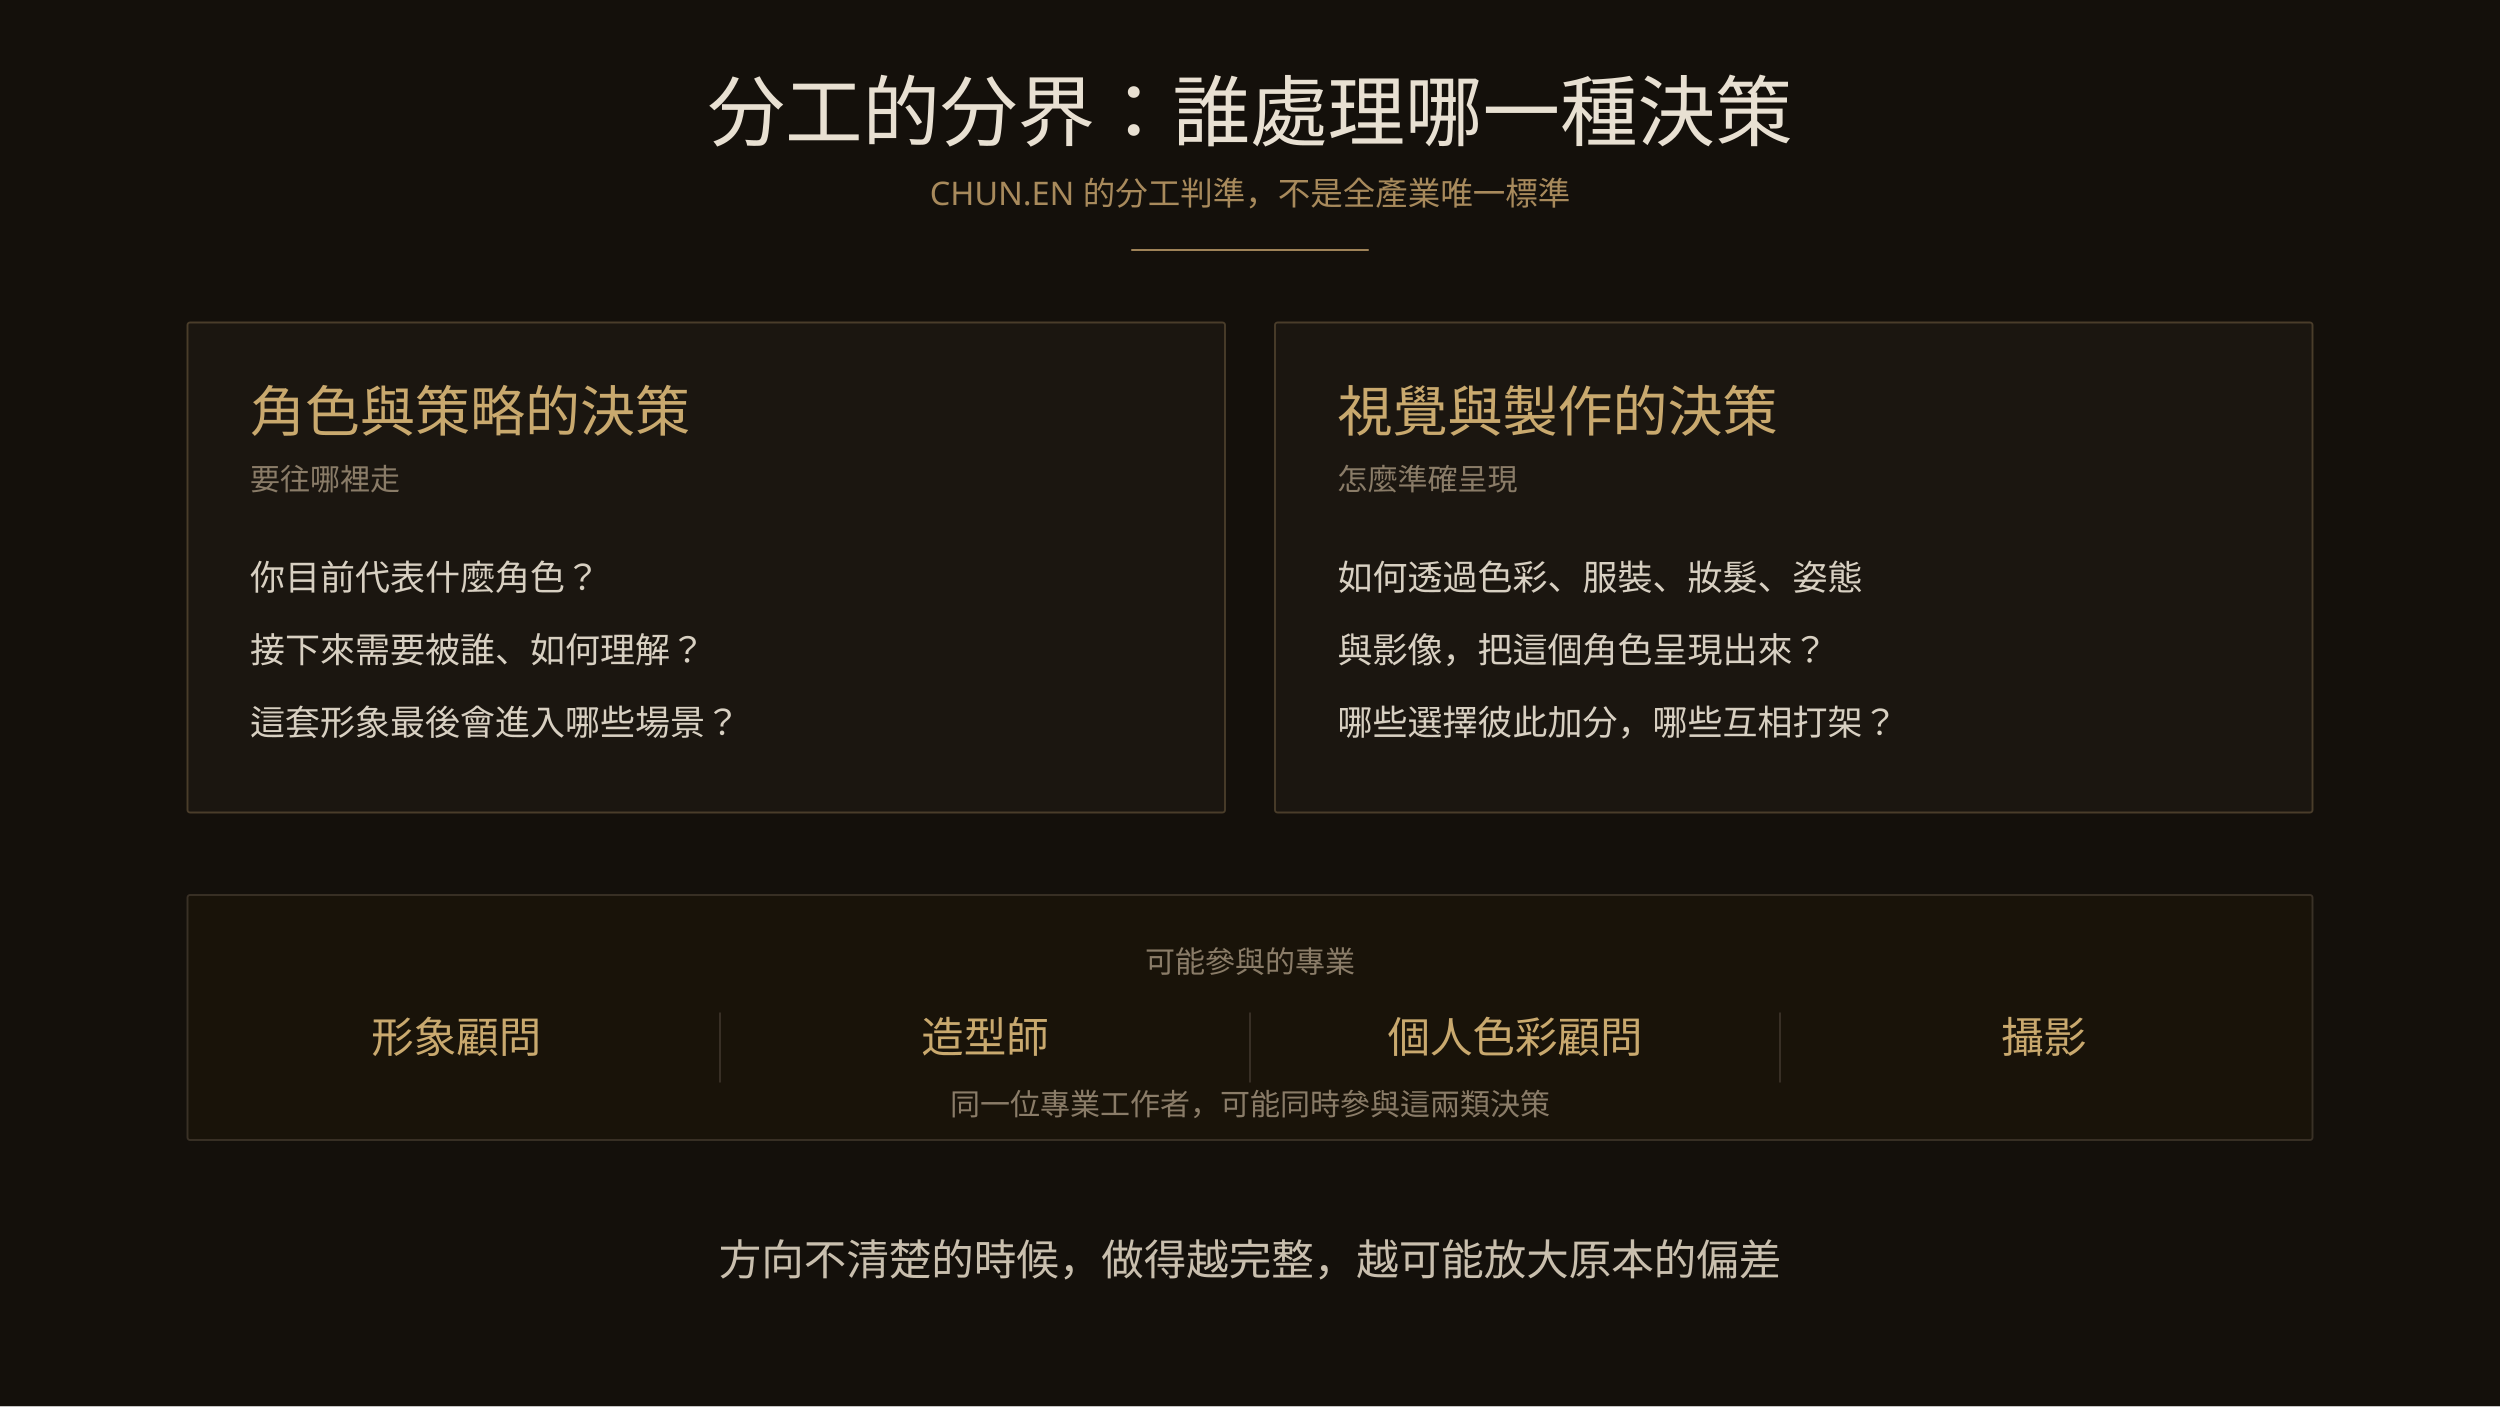
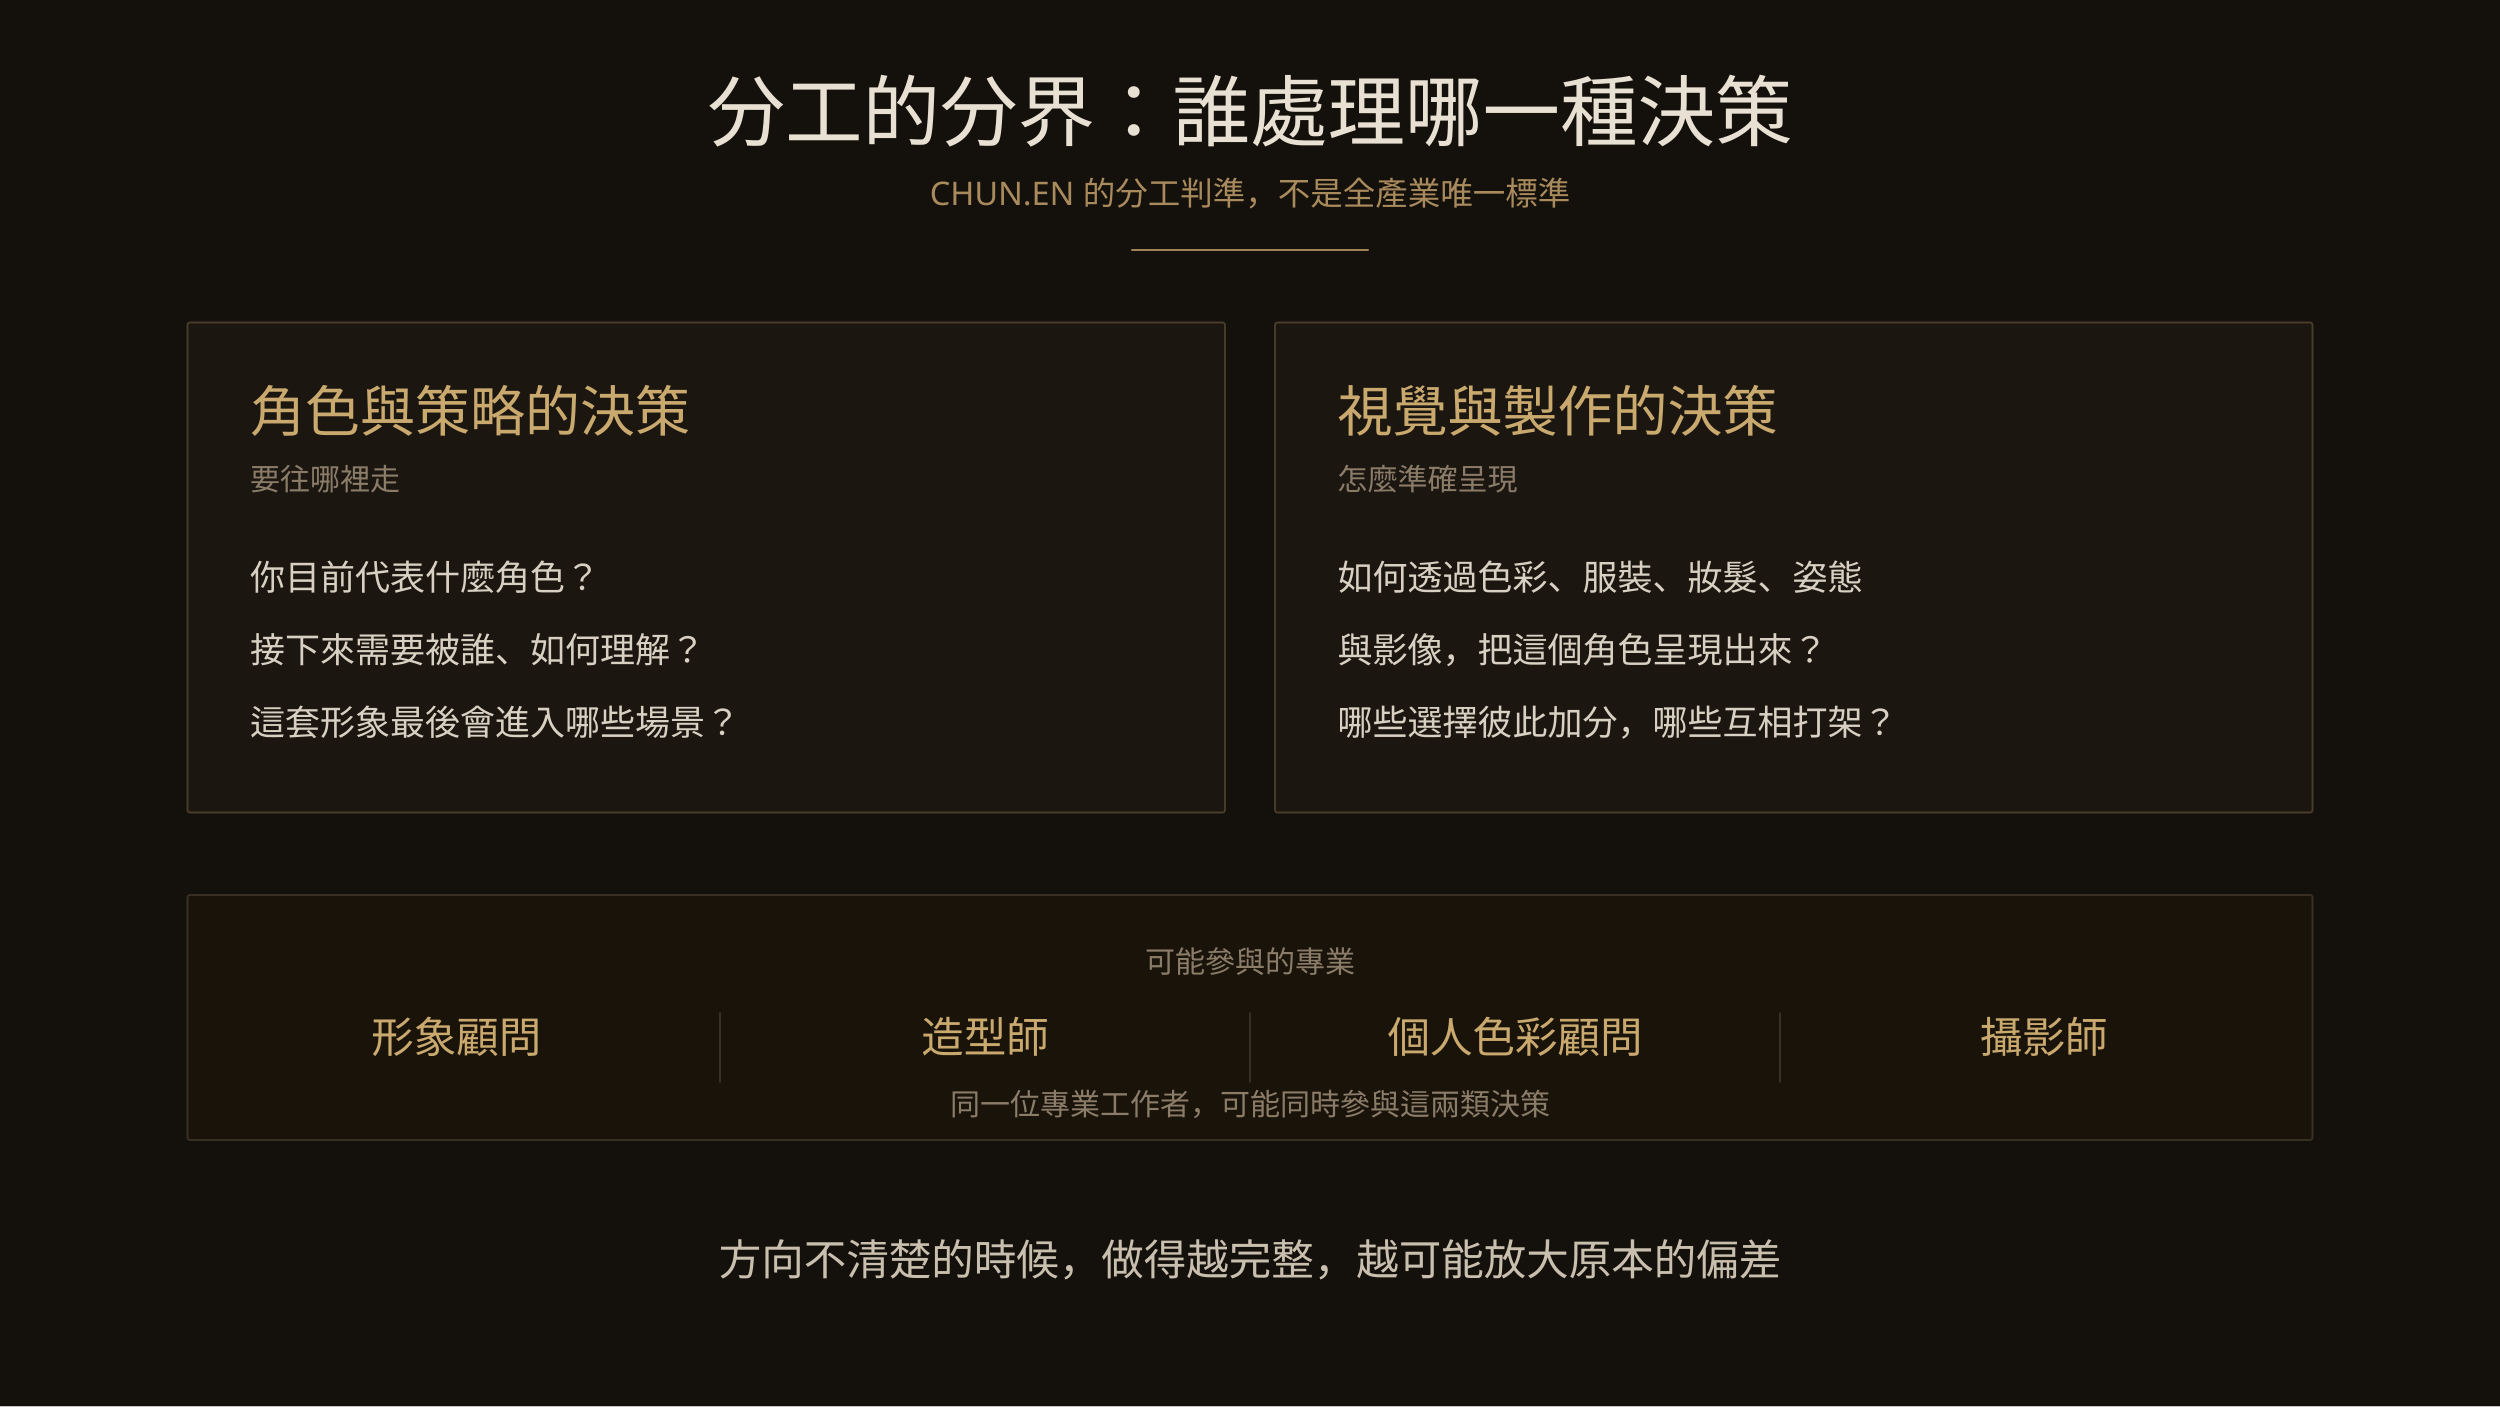
<svg xmlns="http://www.w3.org/2000/svg" viewBox="0 0 2000 1125" width="2000" height="1125">
  <rect width="2000" height="1125" fill="#14100B" />
  <text x="1000" y="112" text-anchor="middle" font-family="Noto Serif TC" font-size="62" font-weight="300" fill="#E8E0D2">分工的分界：誰處理哪一種決策</text>
  <text x="1000" y="164" text-anchor="middle" font-family="Noto Serif TC" font-size="26" font-weight="300" fill="#A88A5C">CHUN.EN 的分工判準，不是全產業唯一標準</text>
  <line x1="905" y1="200" x2="1095" y2="200" stroke="#A88A5C" stroke-width="1.5" />
  <rect x="150" y="258" width="830" height="392" fill="#1B1610" stroke="#4A3D2A" stroke-width="1.5" rx="2" />
  <text x="200" y="345" font-family="Noto Serif TC" font-size="44" font-weight="300" fill="#C9A96E">角色與策略的決策</text>
  <text x="200" y="392" font-family="Noto Serif TC" font-size="24" font-weight="300" fill="#8A7C68">要往哪裡走</text>
  <text x="200" y="472" font-family="Noto Serif TC" font-size="28" font-weight="300" fill="#D8D0C2">你目前代表什麼角色？</text>
  <text x="200" y="530" font-family="Noto Serif TC" font-size="28" font-weight="300" fill="#D8D0C2">接下來需要被誰、如何理解？</text>
  <text x="200" y="588" font-family="Noto Serif TC" font-size="28" font-weight="300" fill="#D8D0C2">這套形象最後會進入哪些場景？</text>
  <rect x="1020" y="258" width="830" height="392" fill="#1B1610" stroke="#4A3D2A" stroke-width="1.5" rx="2" />
  <text x="1070" y="345" font-family="Noto Serif TC" font-size="44" font-weight="300" fill="#C9A96E">視覺與製作的決策</text>
  <text x="1070" y="392" font-family="Noto Serif TC" font-size="24" font-weight="300" fill="#8A7C68">怎麼準確呈現</text>
  <text x="1070" y="472" font-family="Noto Serif TC" font-size="28" font-weight="300" fill="#D8D0C2">如何透過色彩、服裝、妝髮、姿態</text>
  <text x="1070" y="530" font-family="Noto Serif TC" font-size="28" font-weight="300" fill="#D8D0C2">與影像，把這個角色呈現出來？</text>
  <text x="1070" y="588" font-family="Noto Serif TC" font-size="28" font-weight="300" fill="#D8D0C2">哪些選擇彼此加分，哪些互相打架？</text>
  <rect x="150" y="716" width="1700" height="196" fill="#191309" stroke="#3A3126" stroke-width="1.5" rx="2" />
  <text x="1000" y="778" text-anchor="middle" font-family="Noto Serif TC" font-size="24" font-weight="300" fill="#8A7C68">可能參與的專業</text>
  <text x="365" y="842" text-anchor="middle" font-family="Noto Serif TC" font-size="34" font-weight="300" fill="#C9A96E">形象顧問</text>
  <text x="788" y="842" text-anchor="middle" font-family="Noto Serif TC" font-size="34" font-weight="300" fill="#C9A96E">造型師</text>
  <text x="1212" y="842" text-anchor="middle" font-family="Noto Serif TC" font-size="34" font-weight="300" fill="#C9A96E">個人色彩顧問</text>
-   <text x="1635" y="842" text-anchor="middle" font-family="Noto Serif TC" font-size="34" font-weight="300" fill="#C9A96E">攝影</text>
+   <text x="1635" y="842" text-anchor="middle" font-family="Noto Serif TC" font-size="34" font-weight="300" fill="#C9A96E">攝影師</text>
  <line x1="576" y1="810" x2="576" y2="866" stroke="#3A3126" stroke-width="1.5" />
  <line x1="1000" y1="810" x2="1000" y2="866" stroke="#3A3126" stroke-width="1.5" />
  <line x1="1424" y1="810" x2="1424" y2="866" stroke="#3A3126" stroke-width="1.5" />
  <text x="1000" y="892" text-anchor="middle" font-family="Noto Serif TC" font-size="24" font-weight="300" fill="#8A7C68">同一位專業工作者，可能同時參與這兩類決策</text>
  <text x="1000" y="1020" text-anchor="middle" font-family="Noto Serif TC" font-size="34" font-weight="300" fill="#C9BFAE">方向不清楚的時候，做得越完整，越可能放大原本的偏差</text>
</svg>
